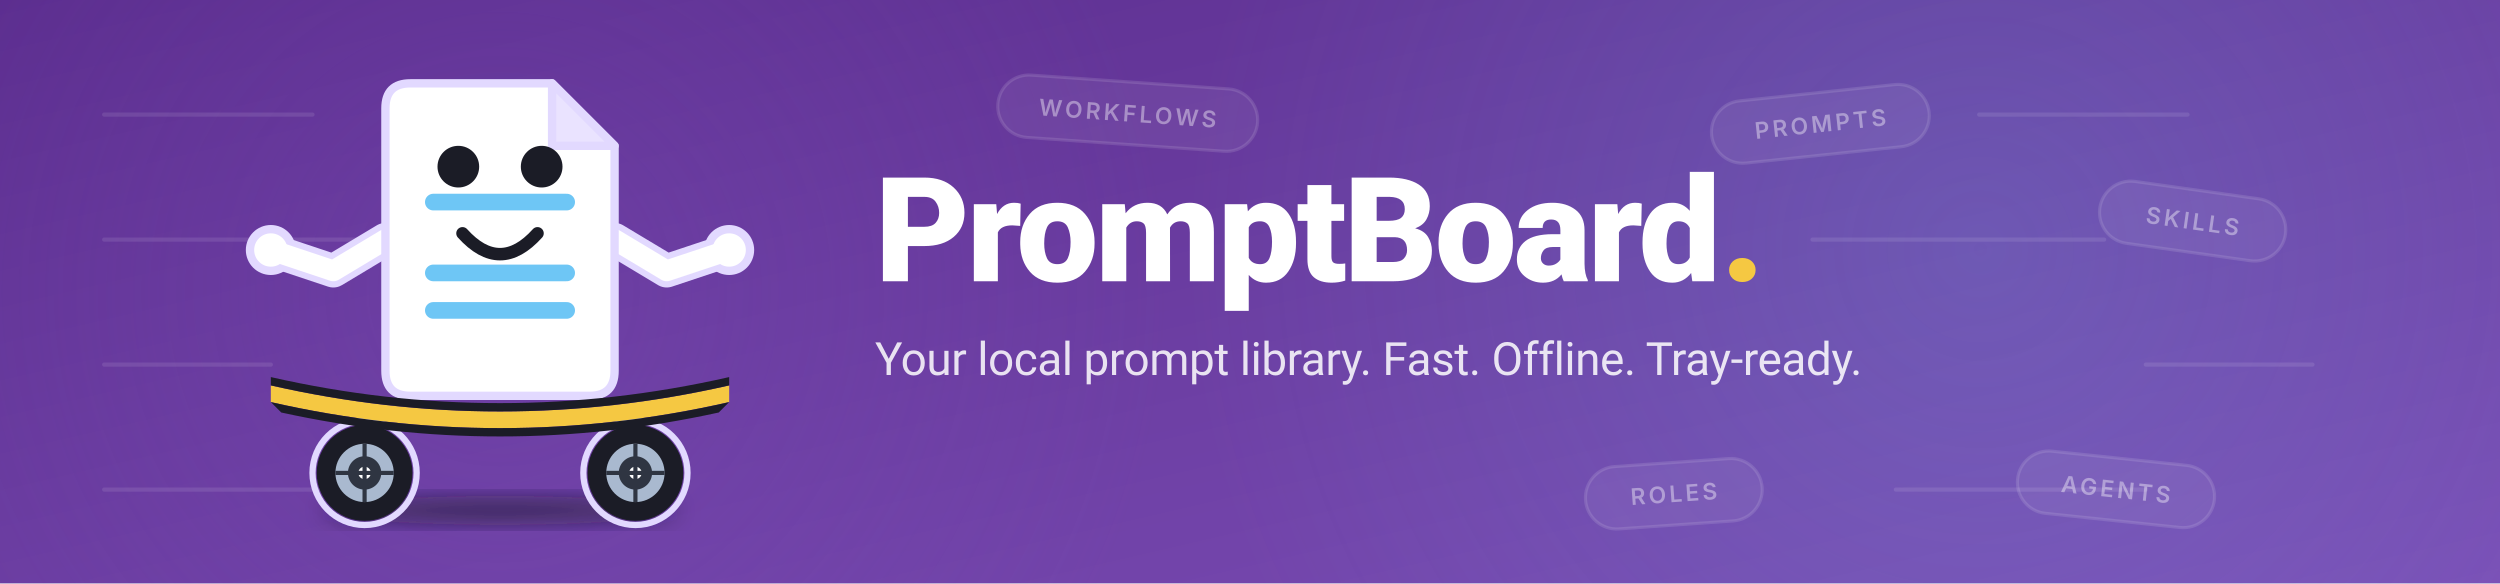
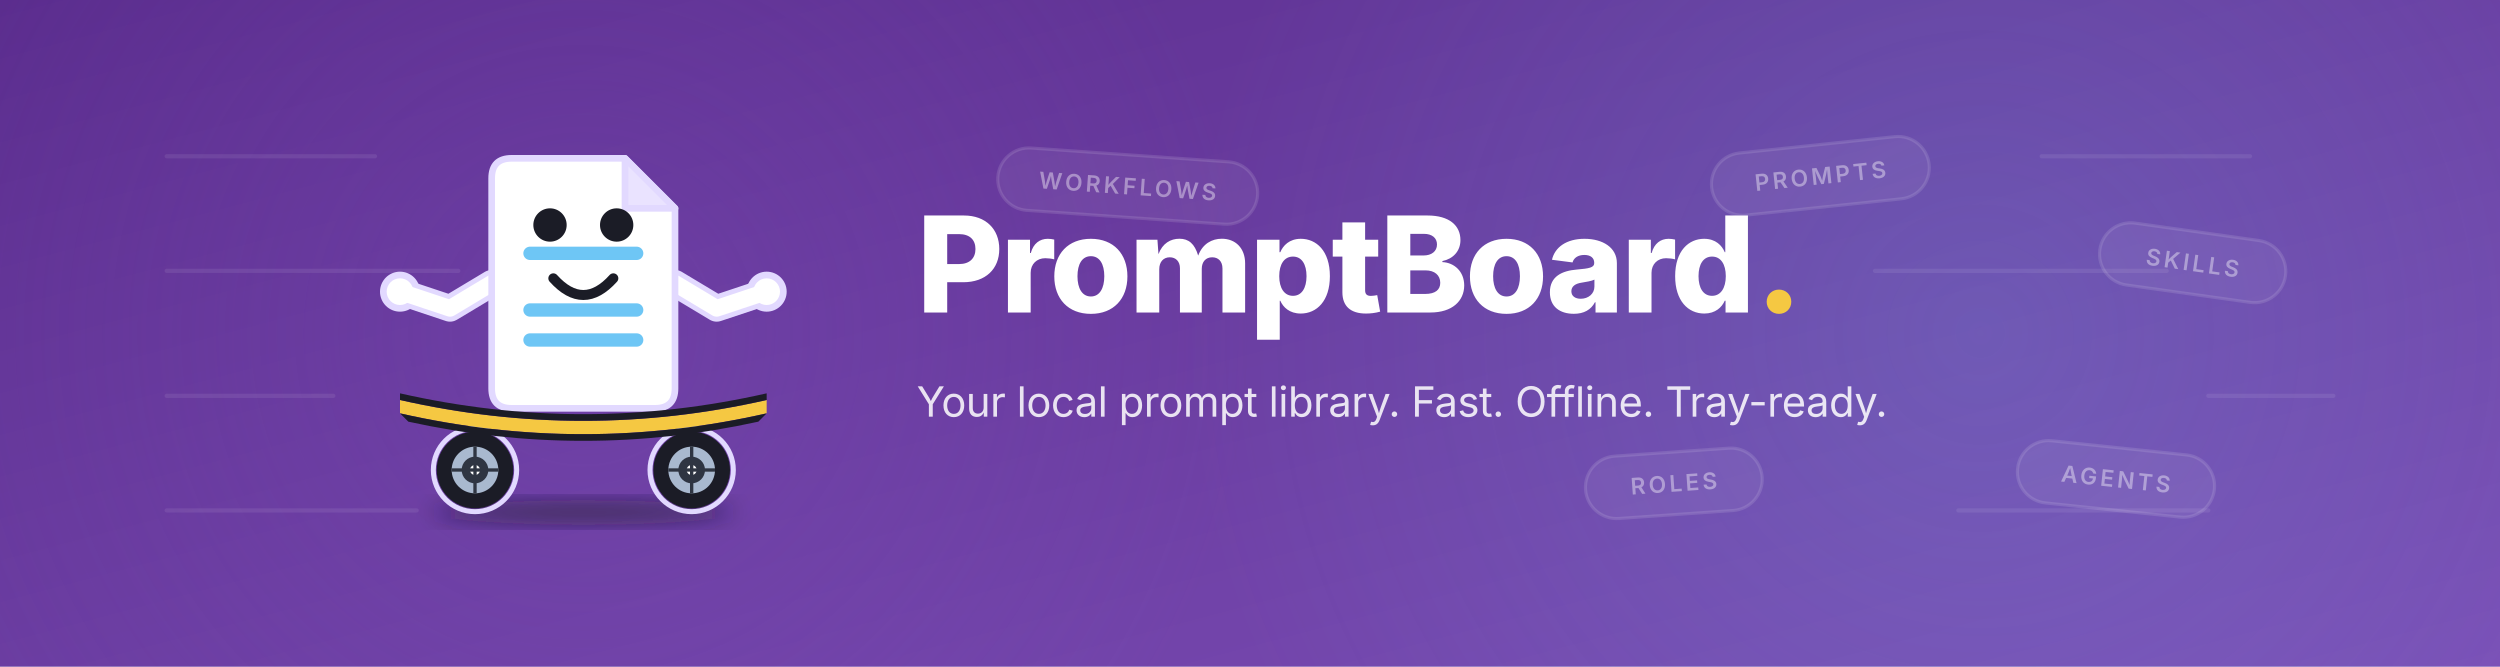
- <svg xmlns="http://www.w3.org/2000/svg" viewBox="0 0 1200 280" width="100%" height="280">
+ <svg xmlns="http://www.w3.org/2000/svg" viewBox="0 0 1200 320" width="100%" height="320">
  <defs>
    <linearGradient id="bg-grad" x1="0%" y1="0%" x2="100%" y2="100%">
      <stop offset="0%" stop-color="#5b2d8e" />
      <stop offset="100%" stop-color="#7b4db5" />
    </linearGradient>
    <radialGradient id="glow-1" cx="50%" cy="50%" r="50%">
      <stop offset="0%" stop-color="#7b4db5" stop-opacity="0.3" />
      <stop offset="100%" stop-color="#7b4db5" stop-opacity="0" />
    </radialGradient>
    <radialGradient id="glow-2" cx="50%" cy="50%" r="50%">
      <stop offset="0%" stop-color="#6ec6f5" stop-opacity="0.18" />
      <stop offset="100%" stop-color="#6ec6f5" stop-opacity="0" />
    </radialGradient>
    <filter id="shadow-blur" x="-20%" y="-20%" width="140%" height="140%">
      <feGaussianBlur stdDeviation="6" />
    </filter>
  </defs>
-   <rect width="1200" height="280" fill="url(#bg-grad)" />
-   <circle cx="240" cy="140" r="320" fill="url(#glow-1)" />
-   <circle cx="950" cy="120" r="380" fill="url(#glow-2)" />
-   <g stroke="#ffffff" stroke-opacity="0.1" stroke-width="2" stroke-linecap="round">
-     <path d="M 50,55 L 1150,55" stroke-dasharray="100 800">
+   <rect width="1200" height="320" fill="url(#bg-grad)" />
+   <circle cx="280" cy="160" r="320" fill="url(#glow-1)" />
+   <circle cx="950" cy="160" r="380" fill="url(#glow-2)" />
+   <g stroke="#ffffff" stroke-opacity="0.08" stroke-width="2" stroke-linecap="round">
+     <path d="M 80,75 L 1120,75" stroke-dasharray="100 800">
      <animate attributeName="stroke-dashoffset" from="900" to="0" dur="4s" repeatCount="indefinite" />
    </path>
-     <path d="M 50,115 L 1150,115" stroke-dasharray="140 680">
+     <path d="M 80,130 L 1120,130" stroke-dasharray="140 680">
      <animate attributeName="stroke-dashoffset" from="820" to="0" dur="3s" repeatCount="indefinite" />
    </path>
-     <path d="M 50,175 L 1150,175" stroke-dasharray="80 900">
+     <path d="M 80,190 L 1120,190" stroke-dasharray="80 900">
      <animate attributeName="stroke-dashoffset" from="980" to="0" dur="5s" repeatCount="indefinite" />
    </path>
-     <path d="M 50,235 L 1150,235" stroke-dasharray="120 740">
+     <path d="M 80,245 L 1120,245" stroke-dasharray="120 740">
      <animate attributeName="stroke-dashoffset" from="860" to="0" dur="3.5s" repeatCount="indefinite" />
    </path>
  </g>
-   <g transform="translate(820, 50) rotate(-6)">
+   <g transform="translate(820, 75) rotate(-6)">
    <rect x="0" y="0" width="105" height="30" rx="15" ry="15" fill="#ffffff" fill-opacity="0.06" stroke="#ffffff" stroke-opacity="0.12" stroke-width="1.5" />
    <text x="52.5" y="19" text-anchor="middle" fill="#ffffff" fill-opacity="0.4" font-family="system-ui, -apple-system, sans-serif" font-size="11" font-weight="600" letter-spacing="1.5">PROMPTS</text>
  </g>
-   <g transform="translate(1010, 85) rotate(8)">
+   <g transform="translate(1010, 105) rotate(8)">
    <rect x="0" y="0" width="90" height="30" rx="15" ry="15" fill="#ffffff" fill-opacity="0.06" stroke="#ffffff" stroke-opacity="0.12" stroke-width="1.5" />
    <text x="45" y="19" text-anchor="middle" fill="#ffffff" fill-opacity="0.4" font-family="system-ui, -apple-system, sans-serif" font-size="11" font-weight="600" letter-spacing="1.5">SKILLS</text>
  </g>
-   <g transform="translate(480, 35) rotate(4)">
+   <g transform="translate(480, 70) rotate(4)">
    <rect x="0" y="0" width="125" height="30" rx="15" ry="15" fill="#ffffff" fill-opacity="0.06" stroke="#ffffff" stroke-opacity="0.12" stroke-width="1.5" />
    <text x="62.5" y="19" text-anchor="middle" fill="#ffffff" fill-opacity="0.4" font-family="system-ui, -apple-system, sans-serif" font-size="11" font-weight="600" letter-spacing="1.5">WORKFLOWS</text>
  </g>
-   <g transform="translate(760, 225) rotate(-4)">
+   <g transform="translate(760, 220) rotate(-4)">
    <rect x="0" y="0" width="85" height="30" rx="15" ry="15" fill="#ffffff" fill-opacity="0.06" stroke="#ffffff" stroke-opacity="0.12" stroke-width="1.5" />
    <text x="42.5" y="19" text-anchor="middle" fill="#ffffff" fill-opacity="0.4" font-family="system-ui, -apple-system, sans-serif" font-size="11" font-weight="600" letter-spacing="1.5">ROLES</text>
  </g>
-   <g transform="translate(970, 215) rotate(6)">
+   <g transform="translate(970, 210) rotate(6)">
    <rect x="0" y="0" width="95" height="30" rx="15" ry="15" fill="#ffffff" fill-opacity="0.06" stroke="#ffffff" stroke-opacity="0.12" stroke-width="1.5" />
    <text x="47.5" y="19" text-anchor="middle" fill="#ffffff" fill-opacity="0.4" font-family="system-ui, -apple-system, sans-serif" font-size="11" font-weight="600" letter-spacing="1.5">AGENTS</text>
  </g>
-   <ellipse cx="240" cy="245" rx="85" ry="7" fill="#180c2b" fill-opacity="0.55" filter="url(#shadow-blur)">
-     <animate attributeName="rx" values="85; 76; 85" dur="3s" repeatCount="indefinite" />
+   <ellipse cx="280" cy="246" rx="72" ry="6" fill="#180c2b" fill-opacity="0.55" filter="url(#shadow-blur)">
+     <animate attributeName="rx" values="72; 64; 72" dur="3s" repeatCount="indefinite" />
    <animate attributeName="fill-opacity" values="0.55; 0.35; 0.55" dur="3s" repeatCount="indefinite" />
  </ellipse>
-   <g id="character-group" transform="translate(240, 195)">
-     <animateTransform attributeName="transform" type="translate" values="240 195; 240 187; 240 195" dur="3s" repeatCount="indefinite" additive="sum" />
-     <path d="M -55,-80 L -80,-65 L -110,-75" fill="none" stroke="#e2d9ff" stroke-width="16" stroke-linecap="round" stroke-linejoin="round" />
-     <circle cx="-110" cy="-75" r="12" fill="#e2d9ff" />
-     <path d="M 55,-80 L 80,-65 L 110,-75" fill="none" stroke="#e2d9ff" stroke-width="16" stroke-linecap="round" stroke-linejoin="round" />
-     <circle cx="110" cy="-75" r="12" fill="#e2d9ff" />
-     <path d="M -55,-80 L -80,-65 L -110,-75" fill="none" stroke="#ffffff" stroke-width="10" stroke-linecap="round" stroke-linejoin="round" />
-     <circle cx="-110" cy="-75" r="8" fill="#ffffff" />
-     <path d="M 55,-80 L 80,-65 L 110,-75" fill="none" stroke="#ffffff" stroke-width="10" stroke-linecap="round" stroke-linejoin="round" />
-     <circle cx="110" cy="-75" r="8" fill="#ffffff" />
-     <path d="M -43,-155 L 25,-155 L 55,-125 L 55,-17 Q 55,-5 43,-5 L -43,-5 Q -55,-5 -55,-17 L -55,-143 Q -55,-155 -43,-155 Z" fill="#ffffff" stroke="#e2d9ff" stroke-width="4" stroke-linejoin="round" />
-     <path d="M 25,-155 L 25,-125 L 55,-125 Z" fill="#eae3ff" stroke="#e2d9ff" stroke-width="4" stroke-linejoin="round" />
-     <circle cx="-20" cy="-115" r="10" fill="#1b1c26" />
-     <circle cx="20" cy="-115" r="10" fill="#1b1c26" />
-     <line x1="-32" y1="-98" x2="32" y2="-98" stroke="#6ec6f5" stroke-width="8" stroke-linecap="round" />
-     <line x1="-32" y1="-64" x2="32" y2="-64" stroke="#6ec6f5" stroke-width="8" stroke-linecap="round" />
-     <line x1="-32" y1="-46" x2="32" y2="-46" stroke="#6ec6f5" stroke-width="8" stroke-linecap="round" />
-     <path d="M -18,-83 Q 0,-63 18,-83" fill="none" stroke="#1b1c26" stroke-width="6" stroke-linecap="round" />
-     <path d="M -72,12 L -58,12 L -61,32 L -69,32 Z" fill="#1b1c26" />
-     <path d="M 58,12 L 72,12 L 69,32 L 61,32 Z" fill="#1b1c26" />
-     <g transform="translate(-65, 32)">
-       <g>
-         <animateTransform attributeName="transform" type="rotate" from="0" to="360" dur="1.2s" repeatCount="indefinite" />
-         <circle cx="0" cy="0" r="25" fill="none" stroke="#e2d9ff" stroke-width="3" />
-         <circle cx="0" cy="0" r="23" fill="#1b1c26" />
-         <circle cx="0" cy="0" r="14" fill="#a9b9cf" />
-         <circle cx="0" cy="0" r="8" fill="#2f3542" />
-         <circle cx="0" cy="0" r="3" fill="#ffffff" />
-         <line x1="0" y1="-14" x2="0" y2="14" stroke="#2f3542" stroke-width="2" />
-         <line x1="-14" y1="0" x2="14" y2="0" stroke="#2f3542" stroke-width="2" />
+   <g id="character-animation-wrapper">
+     <animateTransform attributeName="transform" type="translate" values="0 0; 0 -8; 0 0" dur="3s" repeatCount="indefinite" />
+     <g id="character-group" transform="translate(280, 200) scale(0.8)">
+       <path d="M -55,-80 L -80,-65 L -110,-75" fill="none" stroke="#e2d9ff" stroke-width="16" stroke-linecap="round" stroke-linejoin="round" />
+       <circle cx="-110" cy="-75" r="12" fill="#e2d9ff" />
+       <path d="M 55,-80 L 80,-65 L 110,-75" fill="none" stroke="#e2d9ff" stroke-width="16" stroke-linecap="round" stroke-linejoin="round" />
+       <circle cx="110" cy="-75" r="12" fill="#e2d9ff" />
+       <path d="M -55,-80 L -80,-65 L -110,-75" fill="none" stroke="#ffffff" stroke-width="10" stroke-linecap="round" stroke-linejoin="round" />
+       <circle cx="-110" cy="-75" r="8" fill="#ffffff" />
+       <path d="M 55,-80 L 80,-65 L 110,-75" fill="none" stroke="#ffffff" stroke-width="10" stroke-linecap="round" stroke-linejoin="round" />
+       <circle cx="110" cy="-75" r="8" fill="#ffffff" />
+       <path d="M -43,-155 L 25,-155 L 55,-125 L 55,-17 Q 55,-5 43,-5 L -43,-5 Q -55,-5 -55,-17 L -55,-143 Q -55,-155 -43,-155 Z" fill="#ffffff" stroke="#e2d9ff" stroke-width="4" stroke-linejoin="round" />
+       <path d="M 25,-155 L 25,-125 L 55,-125 Z" fill="#eae3ff" stroke="#e2d9ff" stroke-width="4" stroke-linejoin="round" />
+       <circle cx="-20" cy="-115" r="10" fill="#1b1c26" />
+       <circle cx="20" cy="-115" r="10" fill="#1b1c26" />
+       <line x1="-32" y1="-98" x2="32" y2="-98" stroke="#6ec6f5" stroke-width="8" stroke-linecap="round" />
+       <line x1="-32" y1="-64" x2="32" y2="-64" stroke="#6ec6f5" stroke-width="8" stroke-linecap="round" />
+       <line x1="-32" y1="-46" x2="32" y2="-46" stroke="#6ec6f5" stroke-width="8" stroke-linecap="round" />
+       <path d="M -18,-83 Q 0,-63 18,-83" fill="none" stroke="#1b1c26" stroke-width="6" stroke-linecap="round" />
+       <path d="M -72,12 L -58,12 L -61,32 L -69,32 Z" fill="#1b1c26" />
+       <path d="M 58,12 L 72,12 L 69,32 L 61,32 Z" fill="#1b1c26" />
+       <g transform="translate(-65, 32)">
+         <g>
+           <animateTransform attributeName="transform" type="rotate" from="0" to="360" dur="1.2s" repeatCount="indefinite" />
+           <circle cx="0" cy="0" r="25" fill="none" stroke="#e2d9ff" stroke-width="3" />
+           <circle cx="0" cy="0" r="23" fill="#1b1c26" />
+           <circle cx="0" cy="0" r="14" fill="#a9b9cf" />
+           <circle cx="0" cy="0" r="8" fill="#2f3542" />
+           <circle cx="0" cy="0" r="3" fill="#ffffff" />
+           <line x1="0" y1="-14" x2="0" y2="14" stroke="#2f3542" stroke-width="2" />
+           <line x1="-14" y1="0" x2="14" y2="0" stroke="#2f3542" stroke-width="2" />
+         </g>
      </g>
+       <g transform="translate(65, 32)">
+         <g>
+           <animateTransform attributeName="transform" type="rotate" from="0" to="360" dur="1.2s" repeatCount="indefinite" />
+           <circle cx="0" cy="0" r="25" fill="none" stroke="#e2d9ff" stroke-width="3" />
+           <circle cx="0" cy="0" r="23" fill="#1b1c26" />
+           <circle cx="0" cy="0" r="14" fill="#a9b9cf" />
+           <circle cx="0" cy="0" r="8" fill="#2f3542" />
+           <circle cx="0" cy="0" r="3" fill="#ffffff" />
+           <line x1="0" y1="-14" x2="0" y2="14" stroke="#2f3542" stroke-width="2" />
+           <line x1="-14" y1="0" x2="14" y2="0" stroke="#2f3542" stroke-width="2" />
+         </g>
+       </g>
+       <path d="M -110,-10 Q 0,15 110,-10 L 110,-2 Q 0,23 -110,-2 Z" fill="#f5c842" />
+       <path d="M -110,-14 Q 0,11 110,-14 L 110,-10 Q 0,15 -110,-10 Z" fill="#1b1c26" />
+       <path d="M -110,-2 Q 0,23 110,-2 L 105,3 Q 0,26 -105,3 Z" fill="#1b1c26" />
    </g>
-     <g transform="translate(65, 32)">
-       <g>
-         <animateTransform attributeName="transform" type="rotate" from="0" to="360" dur="1.2s" repeatCount="indefinite" />
-         <circle cx="0" cy="0" r="25" fill="none" stroke="#e2d9ff" stroke-width="3" />
-         <circle cx="0" cy="0" r="23" fill="#1b1c26" />
-         <circle cx="0" cy="0" r="14" fill="#a9b9cf" />
-         <circle cx="0" cy="0" r="8" fill="#2f3542" />
-         <circle cx="0" cy="0" r="3" fill="#ffffff" />
-         <line x1="0" y1="-14" x2="0" y2="14" stroke="#2f3542" stroke-width="2" />
-         <line x1="-14" y1="0" x2="14" y2="0" stroke="#2f3542" stroke-width="2" />
-       </g>
-     </g>
-     <path d="M -110,-10 Q 0,15 110,-10 L 110,-2 Q 0,23 -110,-2 Z" fill="#f5c842" />
-     <path d="M -110,-14 Q 0,11 110,-14 L 110,-10 Q 0,15 -110,-10 Z" fill="#1b1c26" />
-     <path d="M -110,-2 Q 0,23 110,-2 L 105,3 Q 0,26 -105,3 Z" fill="#1b1c26" />
  </g>
-   <text x="420" y="135" fill="#ffffff" font-family="system-ui, -apple-system, 'Segoe UI', Roboto, Helvetica, Arial, sans-serif" font-size="70" font-weight="800" letter-spacing="-1.5px">PromptBoard<tspan fill="#f5c842">.</tspan>
+   <text x="440" y="150" fill="#ffffff" font-family="system-ui, -apple-system, sans-serif" font-size="64" font-weight="800" letter-spacing="-1.5px">PromptBoard<tspan fill="#f5c842">.</tspan>
  </text>
-   <text x="420" y="180" fill="#ffffff" fill-opacity="0.85" font-family="system-ui, -apple-system, 'Segoe UI', Roboto, Helvetica, Arial, sans-serif" font-size="22" font-weight="400" letter-spacing="-0.2px">Your local prompt library. Fast. Offline. Tray-ready.</text>
+   <text x="440" y="200" fill="#ffffff" fill-opacity="0.85" font-family="system-ui, -apple-system, sans-serif" font-size="20" font-weight="400" letter-spacing="-0.2px">Your local prompt library. Fast. Offline. Tray-ready.</text>
</svg>
